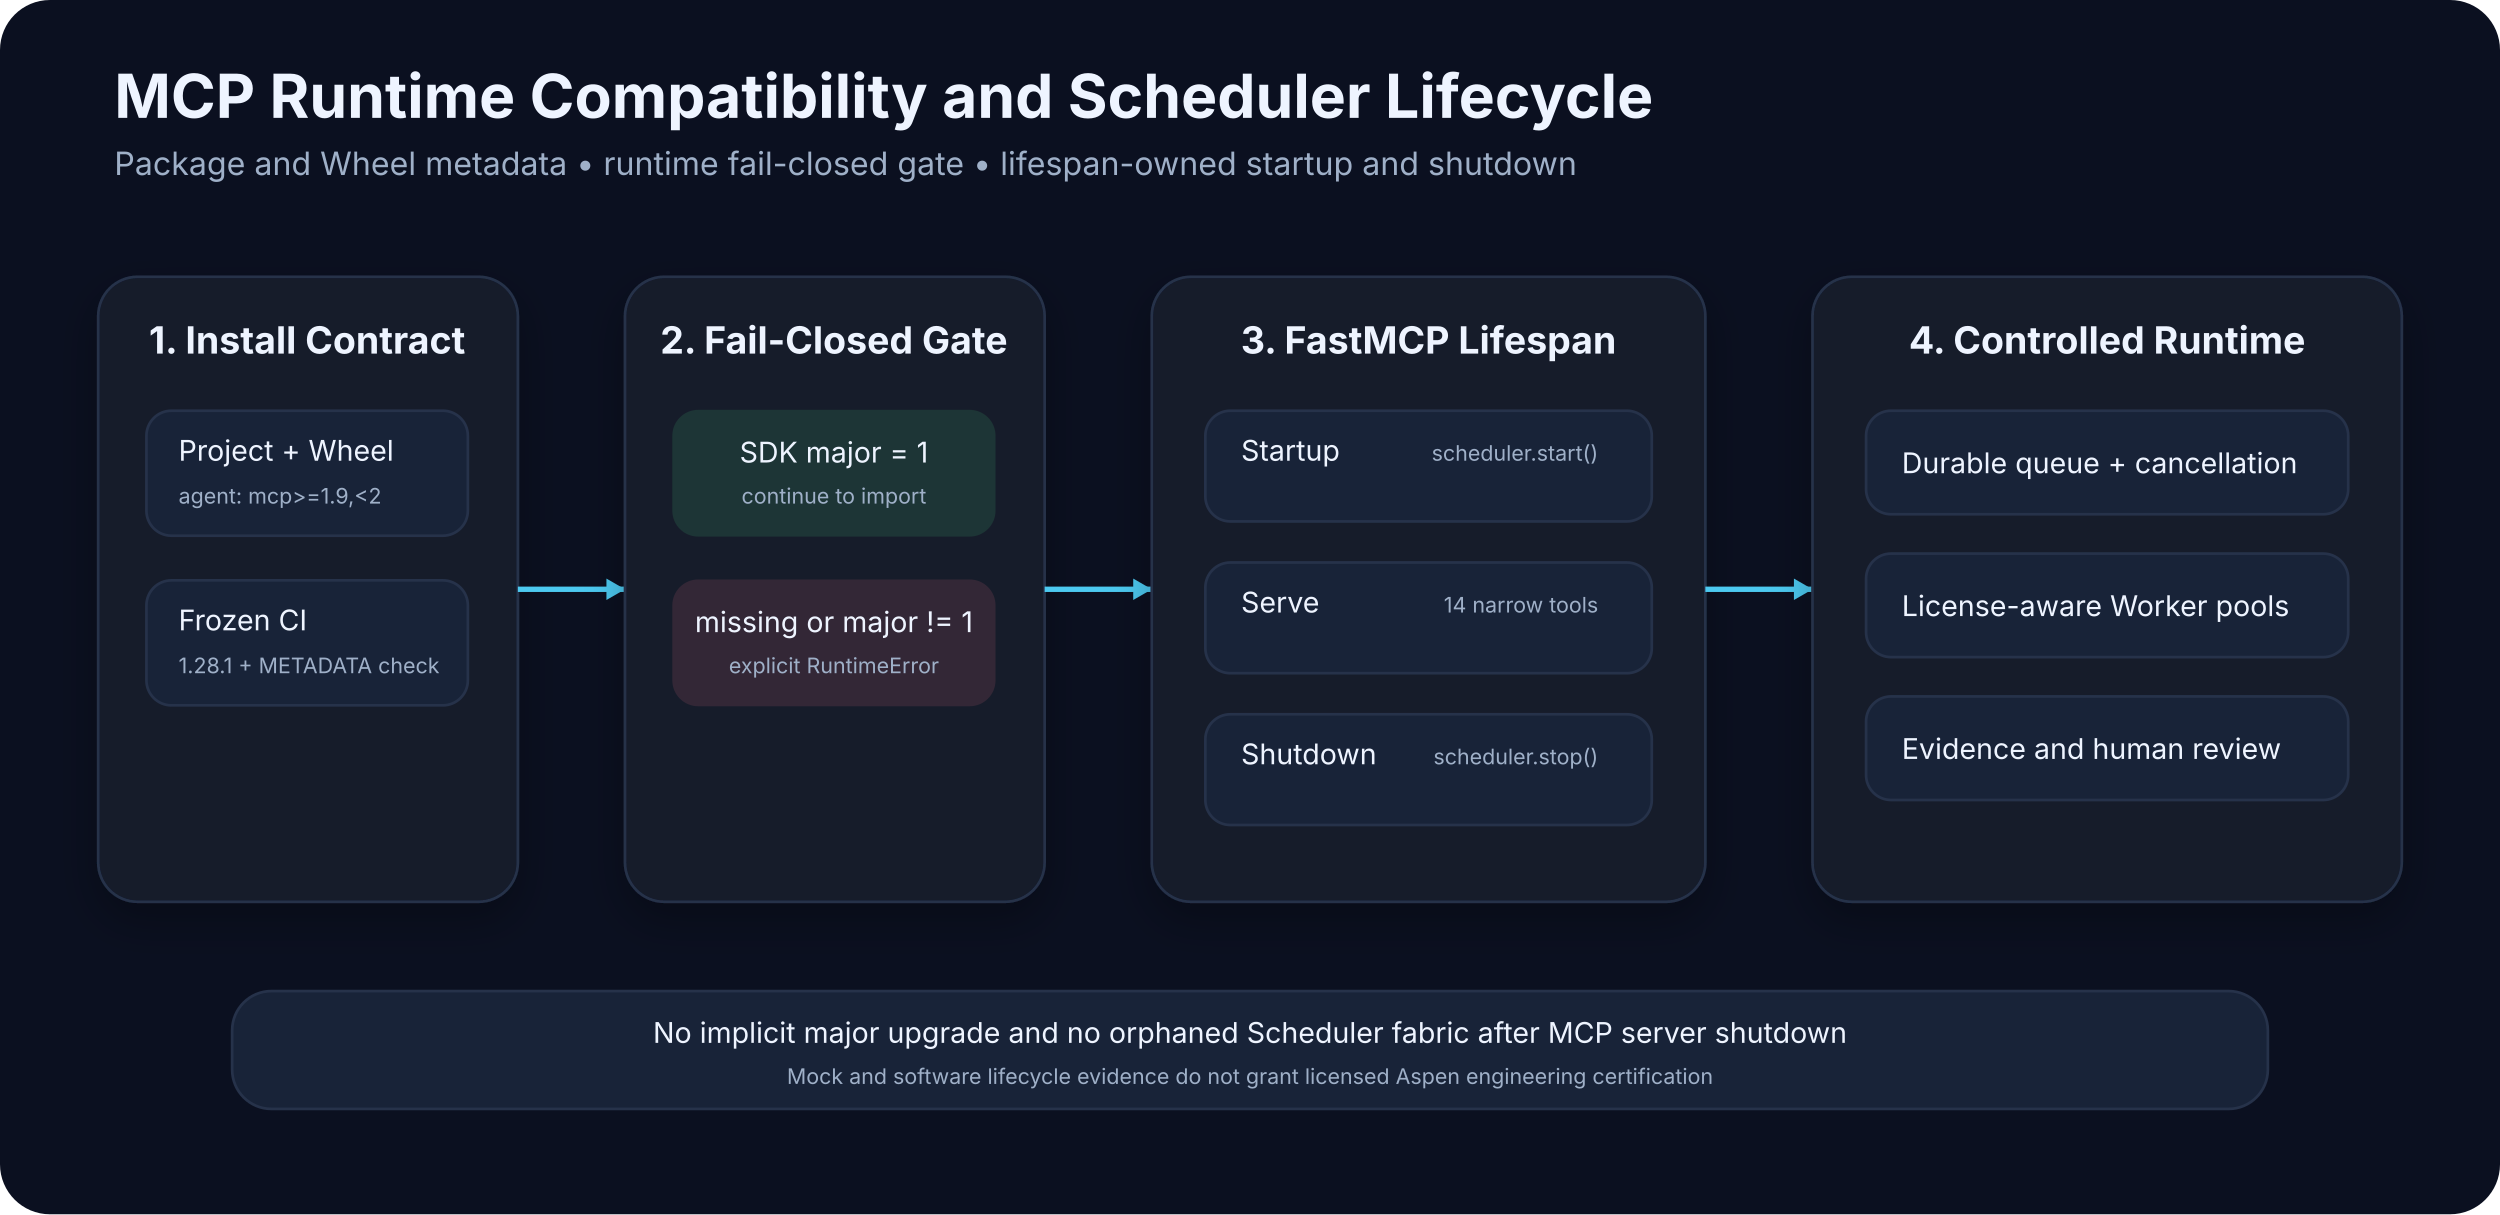
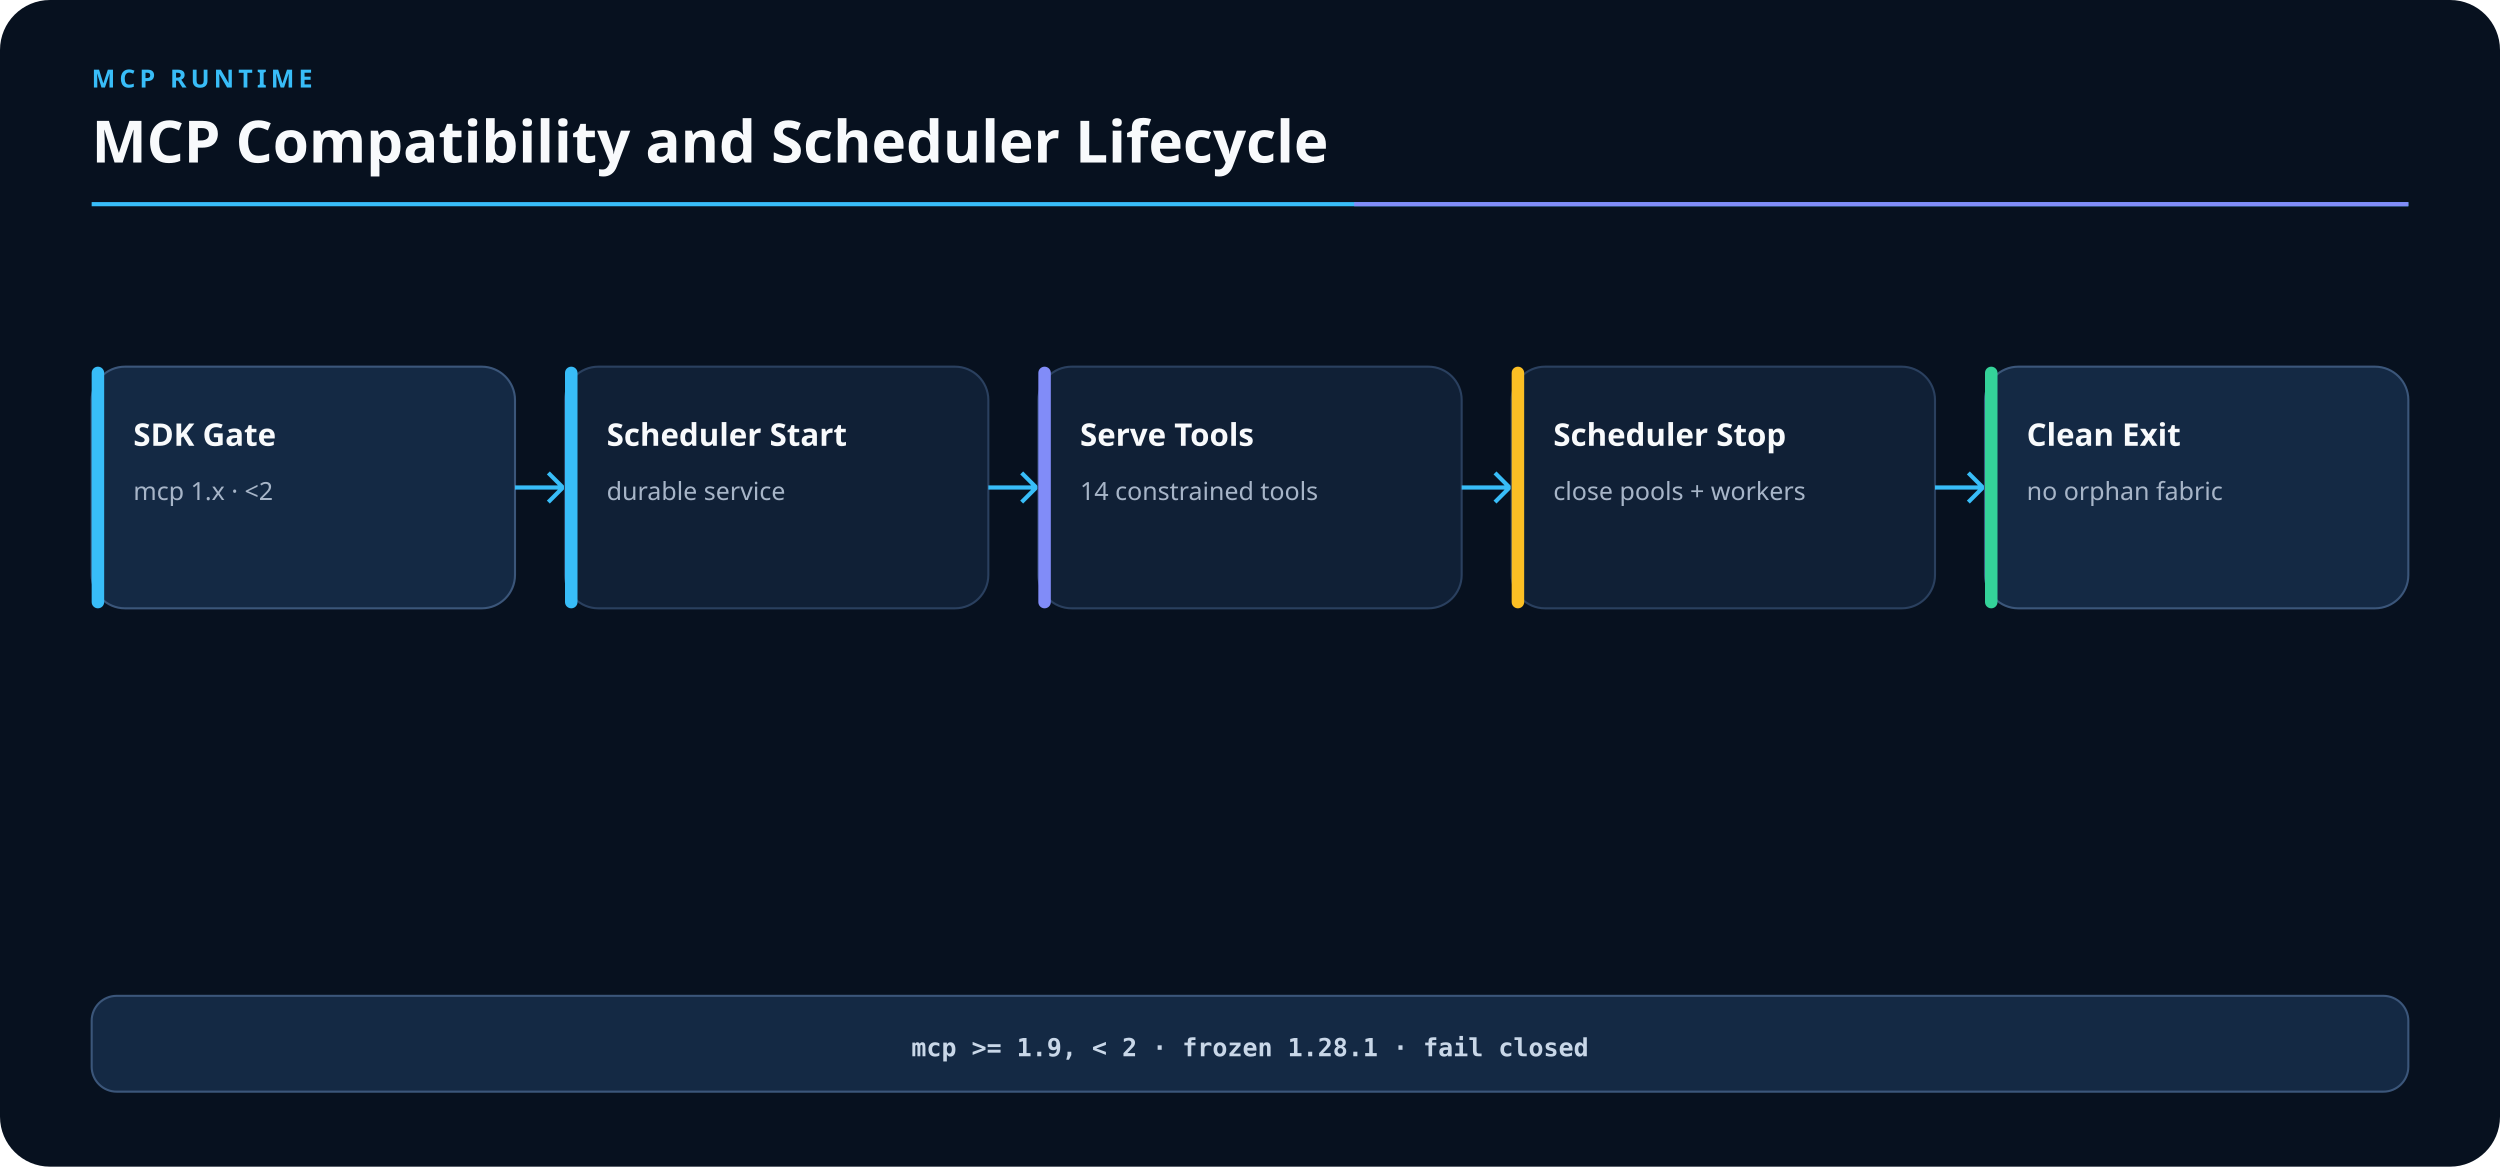
- <svg xmlns="http://www.w3.org/2000/svg" width="1400" height="680" viewBox="0 0 1400 680" role="img" aria-labelledby="title desc">
-   <rect width="1400" height="680" rx="28" fill="#0b1020" />
-   <defs>
-     <filter id="shadow" x="-20%" y="-20%" width="140%" height="140%">
-       <feDropShadow dx="0" dy="10" stdDeviation="12" flood-color="#000" flood-opacity=".28" />
-     </filter>
-     <style>text{font-family:Inter,Segoe UI,Arial,sans-serif}.title{fill:#eef4ff;font-size:34px;font-weight:750}.sub{fill:#9fb0c8;font-size:18px}.h{fill:#eef4ff;font-size:21px;font-weight:700}.b{fill:#eef4ff;font-size:16px}.m{fill:#9fb0c8;font-size:14px}.small{fill:#9fb0c8;font-size:12px}.panel{fill:#131a2b;stroke:#26324a;stroke-width:1.5}.panel2{fill:#182338;stroke:#26324a;stroke-width:1.5}</style>
-   </defs>
-   <text x="64" y="66" class="title">MCP Runtime Compatibility and Scheduler Lifecycle</text>
-   <text x="64" y="98" class="sub">Package and Wheel metadata • runtime fail-closed gate • lifespan-owned startup and shutdown</text>
-   <rect x="55" y="155" width="235" height="350" rx="22" class="panel" filter="url(#shadow)" />
-   <text x="172" y="198" class="h" text-anchor="middle">1. Install Contract</text>
-   <rect x="82" y="230" width="180" height="70" rx="14" class="panel2" />
-   <text x="100" y="258" class="b">Project + Wheel</text>
-   <text x="100" y="282" class="small">agent: mcp&gt;=1.9,&lt;2</text>
-   <rect x="82" y="325" width="180" height="70" rx="14" class="panel2" />
-   <text x="100" y="353" class="b">Frozen CI</text>
-   <text x="100" y="377" class="small">1.28.1 + METADATA check</text>
-   <line x1="290" y1="330" x2="350" y2="330" stroke="#4cc9f0" stroke-width="3" />
-   <polygon points="350,330 339.6,336 339.6,324" fill="#4cc9f0" />
-   <rect x="350" y="155" width="235" height="350" rx="22" class="panel" filter="url(#shadow)" />
-   <text x="467" y="198" class="h" text-anchor="middle">2. Fail-Closed Gate</text>
-   <rect x="377" y="230" width="180" height="70" rx="14" fill="#4ade80" opacity=".13" stroke="#4ade80" />
-   <text x="467" y="259" class="b" text-anchor="middle">SDK major = 1</text>
-   <text x="467" y="282" class="small" text-anchor="middle">continue to import</text>
-   <rect x="377" y="325" width="180" height="70" rx="14" fill="#fb7185" opacity=".13" stroke="#fb7185" />
-   <text x="467" y="354" class="b" text-anchor="middle">missing or major != 1</text>
-   <text x="467" y="377" class="small" text-anchor="middle">explicit RuntimeError</text>
-   <line x1="585" y1="330" x2="645" y2="330" stroke="#4cc9f0" stroke-width="3" />
-   <polygon points="645,330 634.6,336 634.6,324" fill="#4cc9f0" />
-   <rect x="645" y="155" width="310" height="350" rx="22" class="panel" filter="url(#shadow)" />
-   <text x="800" y="198" class="h" text-anchor="middle">3. FastMCP Lifespan</text>
-   <rect x="675" y="230" width="250" height="62" rx="14" class="panel2" />
-   <text x="695" y="258" class="b">Startup</text>
-   <text x="895" y="258" class="small" text-anchor="end">scheduler.start()</text>
-   <rect x="675" y="315" width="250" height="62" rx="14" class="panel2" />
-   <text x="695" y="343" class="b">Serve</text>
-   <text x="895" y="343" class="small" text-anchor="end">14 narrow tools</text>
-   <rect x="675" y="400" width="250" height="62" rx="14" class="panel2" />
-   <text x="695" y="428" class="b">Shutdown</text>
-   <text x="895" y="428" class="small" text-anchor="end">scheduler.stop()</text>
-   <line x1="955" y1="330" x2="1015" y2="330" stroke="#4cc9f0" stroke-width="3" />
-   <polygon points="1015,330 1004.6,336 1004.6,324" fill="#4cc9f0" />
-   <rect x="1015" y="155" width="330" height="350" rx="22" class="panel" filter="url(#shadow)" />
-   <text x="1180" y="198" class="h" text-anchor="middle">4. Controlled Runtime</text>
-   <rect x="1045" y="230" width="270" height="58" rx="14" class="panel2" />
-   <text x="1065" y="265" class="b">Durable queue + cancellation</text>
-   <rect x="1045" y="310" width="270" height="58" rx="14" class="panel2" />
-   <text x="1065" y="345" class="b">License-aware Worker pools</text>
-   <rect x="1045" y="390" width="270" height="58" rx="14" class="panel2" />
-   <text x="1065" y="425" class="b">Evidence and human review</text>
-   <rect x="130" y="555" width="1140" height="66" rx="22" class="panel2" />
-   <text x="700" y="584" class="b" text-anchor="middle">No implicit major upgrade and no orphaned Scheduler fabric after MCP server shutdown</text>
-   <text x="700" y="607" class="small" text-anchor="middle">Mock and software lifecycle evidence do not grant licensed Aspen engineering certification</text>
+ <svg xmlns="http://www.w3.org/2000/svg" viewBox="0 0 1200 560" role="img" aria-labelledby="title desc">
+   <style>.h{font:700 28px system-ui,sans-serif;fill:#F8FAFC}.e{font:700 12px system-ui,sans-serif;fill:#38BDF8;letter-spacing:2px}.l{font:650 15px system-ui,sans-serif;fill:#F8FAFC}.s{font:500 12px system-ui,sans-serif;fill:#A7B5C8}.m{font:600 12px monospace;fill:#C9D7E8}.c{fill:#102036;stroke:#2A405F}.d{fill:#142944;stroke:#3B567A}</style>
+   <rect width="1200" height="560" rx="24" fill="#07111F" />
+   <text x="44" y="42" class="e">MCP RUNTIME</text>
+   <text x="44" y="78" class="h">MCP Compatibility and Scheduler Lifecycle</text>
+   <path d="M44 98H1156" stroke="#38BDF8" stroke-width="2" />
+   <path d="M650 98H1156" stroke="#818CF8" stroke-width="2" />
+   <rect x="44.0" y="176" width="203.2" height="116" rx="16" class="d" />
+   <rect x="44.0" y="176" width="6" height="116" rx="3" fill="#38BDF8" />
+   <text x="64.0" y="214" class="l">SDK Gate</text>
+   <text x="64.0" y="240" class="s">mcp 1.x · &lt;2</text>
+   <path d="M247.2 234.0h23m-7-7 7 7-7 7" fill="none" stroke="#38BDF8" stroke-width="2" />
+   <rect x="271.2" y="176" width="203.2" height="116" rx="16" class="c" />
+   <rect x="271.2" y="176" width="6" height="116" rx="3" fill="#38BDF8" />
+   <text x="291.2" y="214" class="l">Scheduler Start</text>
+   <text x="291.2" y="240" class="s">durable service</text>
+   <path d="M474.4 234.0h23m-7-7 7 7-7 7" fill="none" stroke="#38BDF8" stroke-width="2" />
+   <rect x="498.4" y="176" width="203.2" height="116" rx="16" class="c" />
+   <rect x="498.4" y="176" width="6" height="116" rx="3" fill="#818CF8" />
+   <text x="518.4" y="214" class="l">Serve Tools</text>
+   <text x="518.4" y="240" class="s">14 constrained tools</text>
+   <path d="M701.6 234.0h23m-7-7 7 7-7 7" fill="none" stroke="#38BDF8" stroke-width="2" />
+   <rect x="725.6" y="176" width="203.2" height="116" rx="16" class="c" />
+   <rect x="725.6" y="176" width="6" height="116" rx="3" fill="#FBBF24" />
+   <text x="745.6" y="214" class="l">Scheduler Stop</text>
+   <text x="745.6" y="240" class="s">close pools + workers</text>
+   <path d="M928.8 234.0h23m-7-7 7 7-7 7" fill="none" stroke="#38BDF8" stroke-width="2" />
+   <rect x="952.8" y="176" width="203.2" height="116" rx="16" class="d" />
+   <rect x="952.8" y="176" width="6" height="116" rx="3" fill="#34D399" />
+   <text x="972.8" y="214" class="l">Clean Exit</text>
+   <text x="972.8" y="240" class="s">no orphan fabric</text>
+   <rect x="44" y="478" width="1112" height="46" rx="12" class="d" />
+   <text x="600" y="507" class="m" text-anchor="middle">mcp &gt;= 1.9, &lt; 2 · frozen 1.28.1 · fail closed</text>
</svg>
